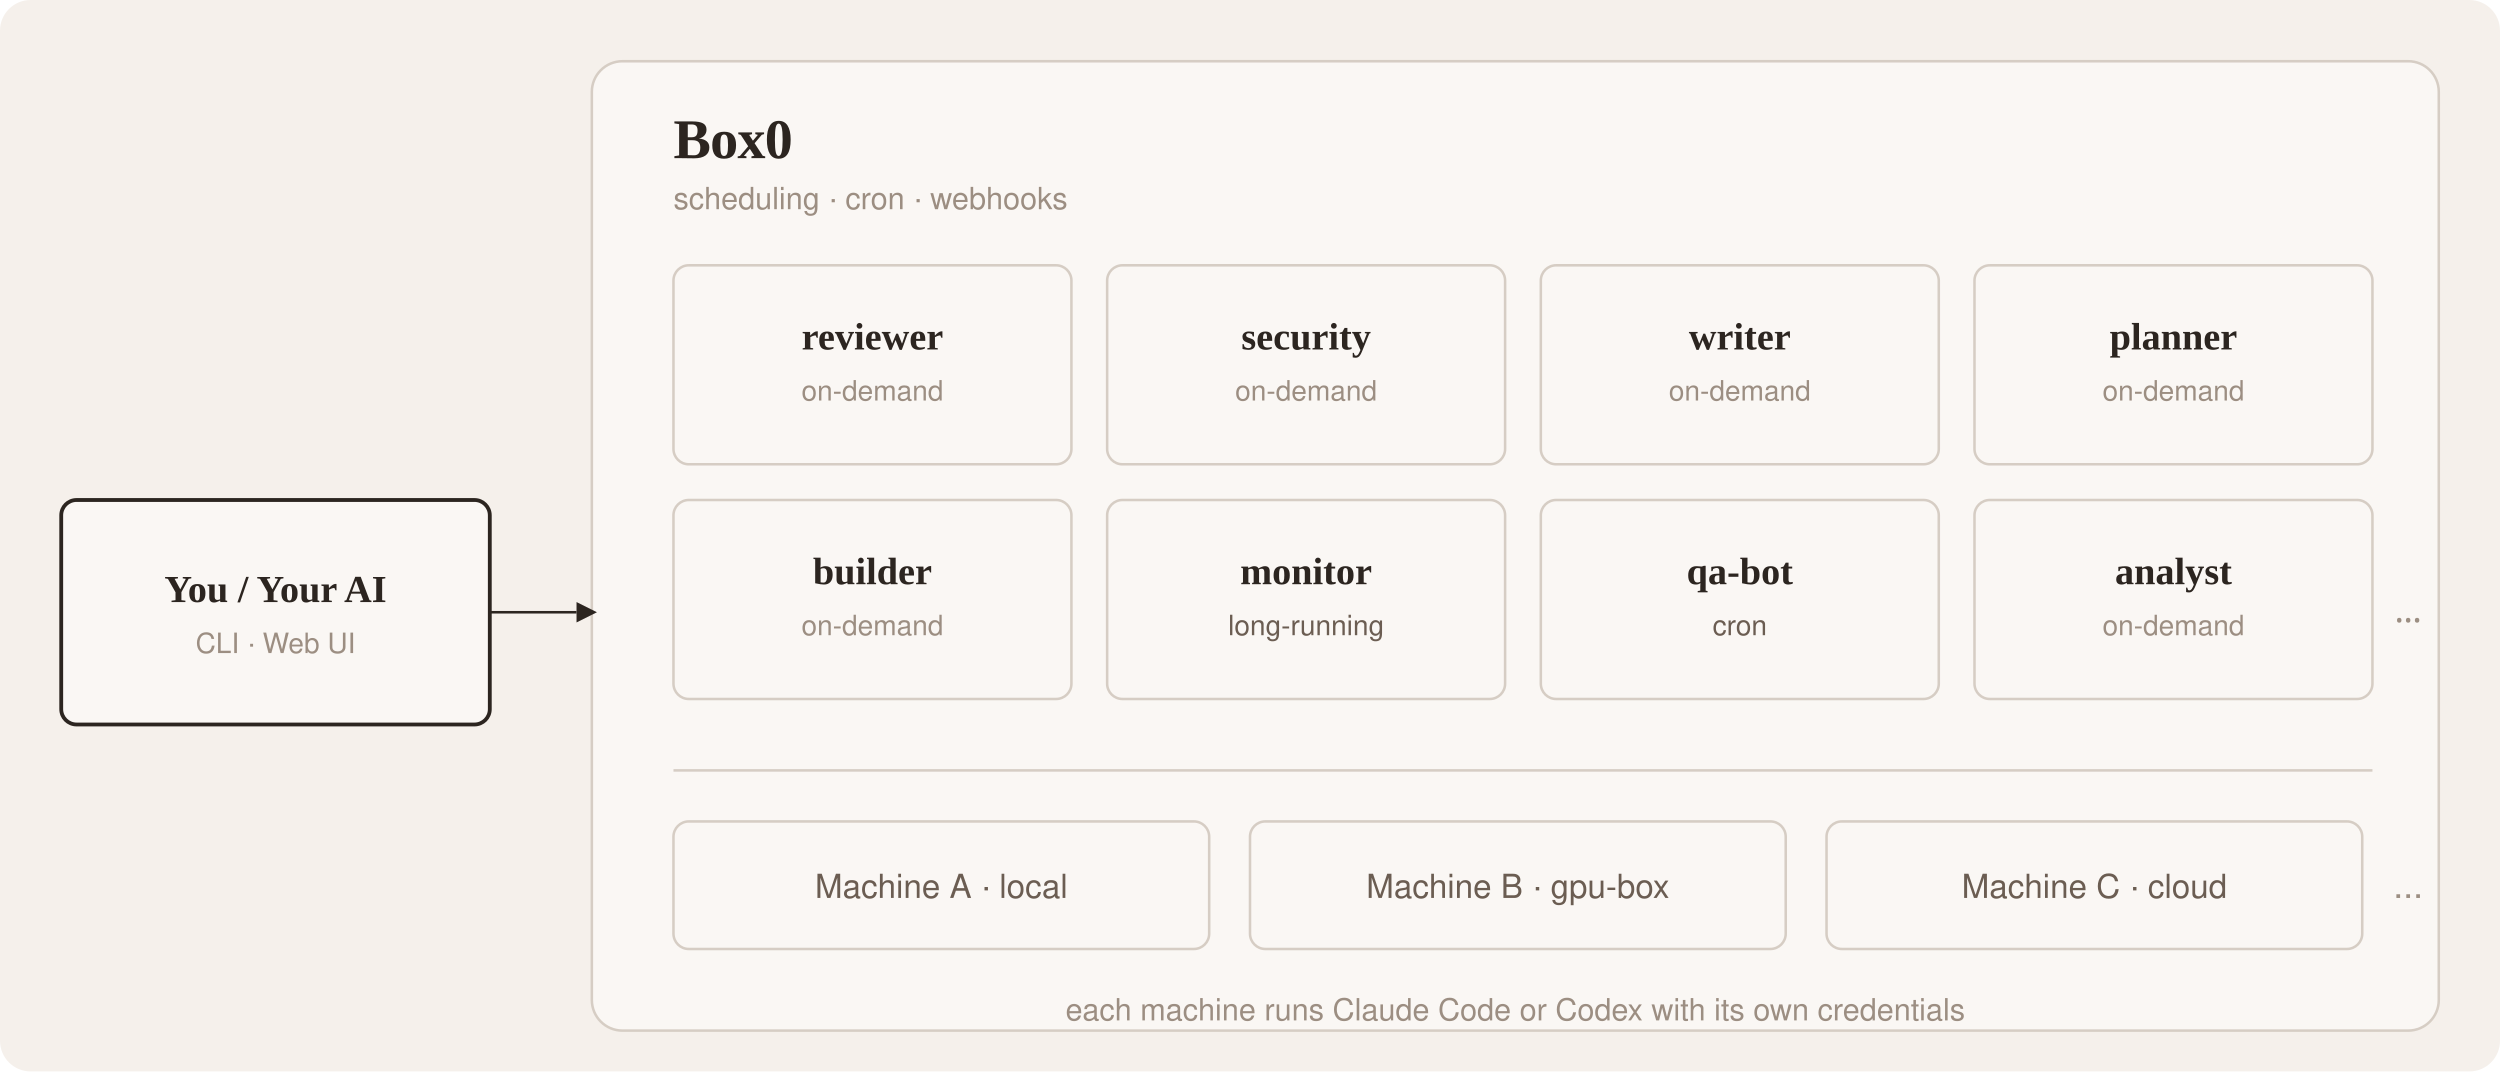
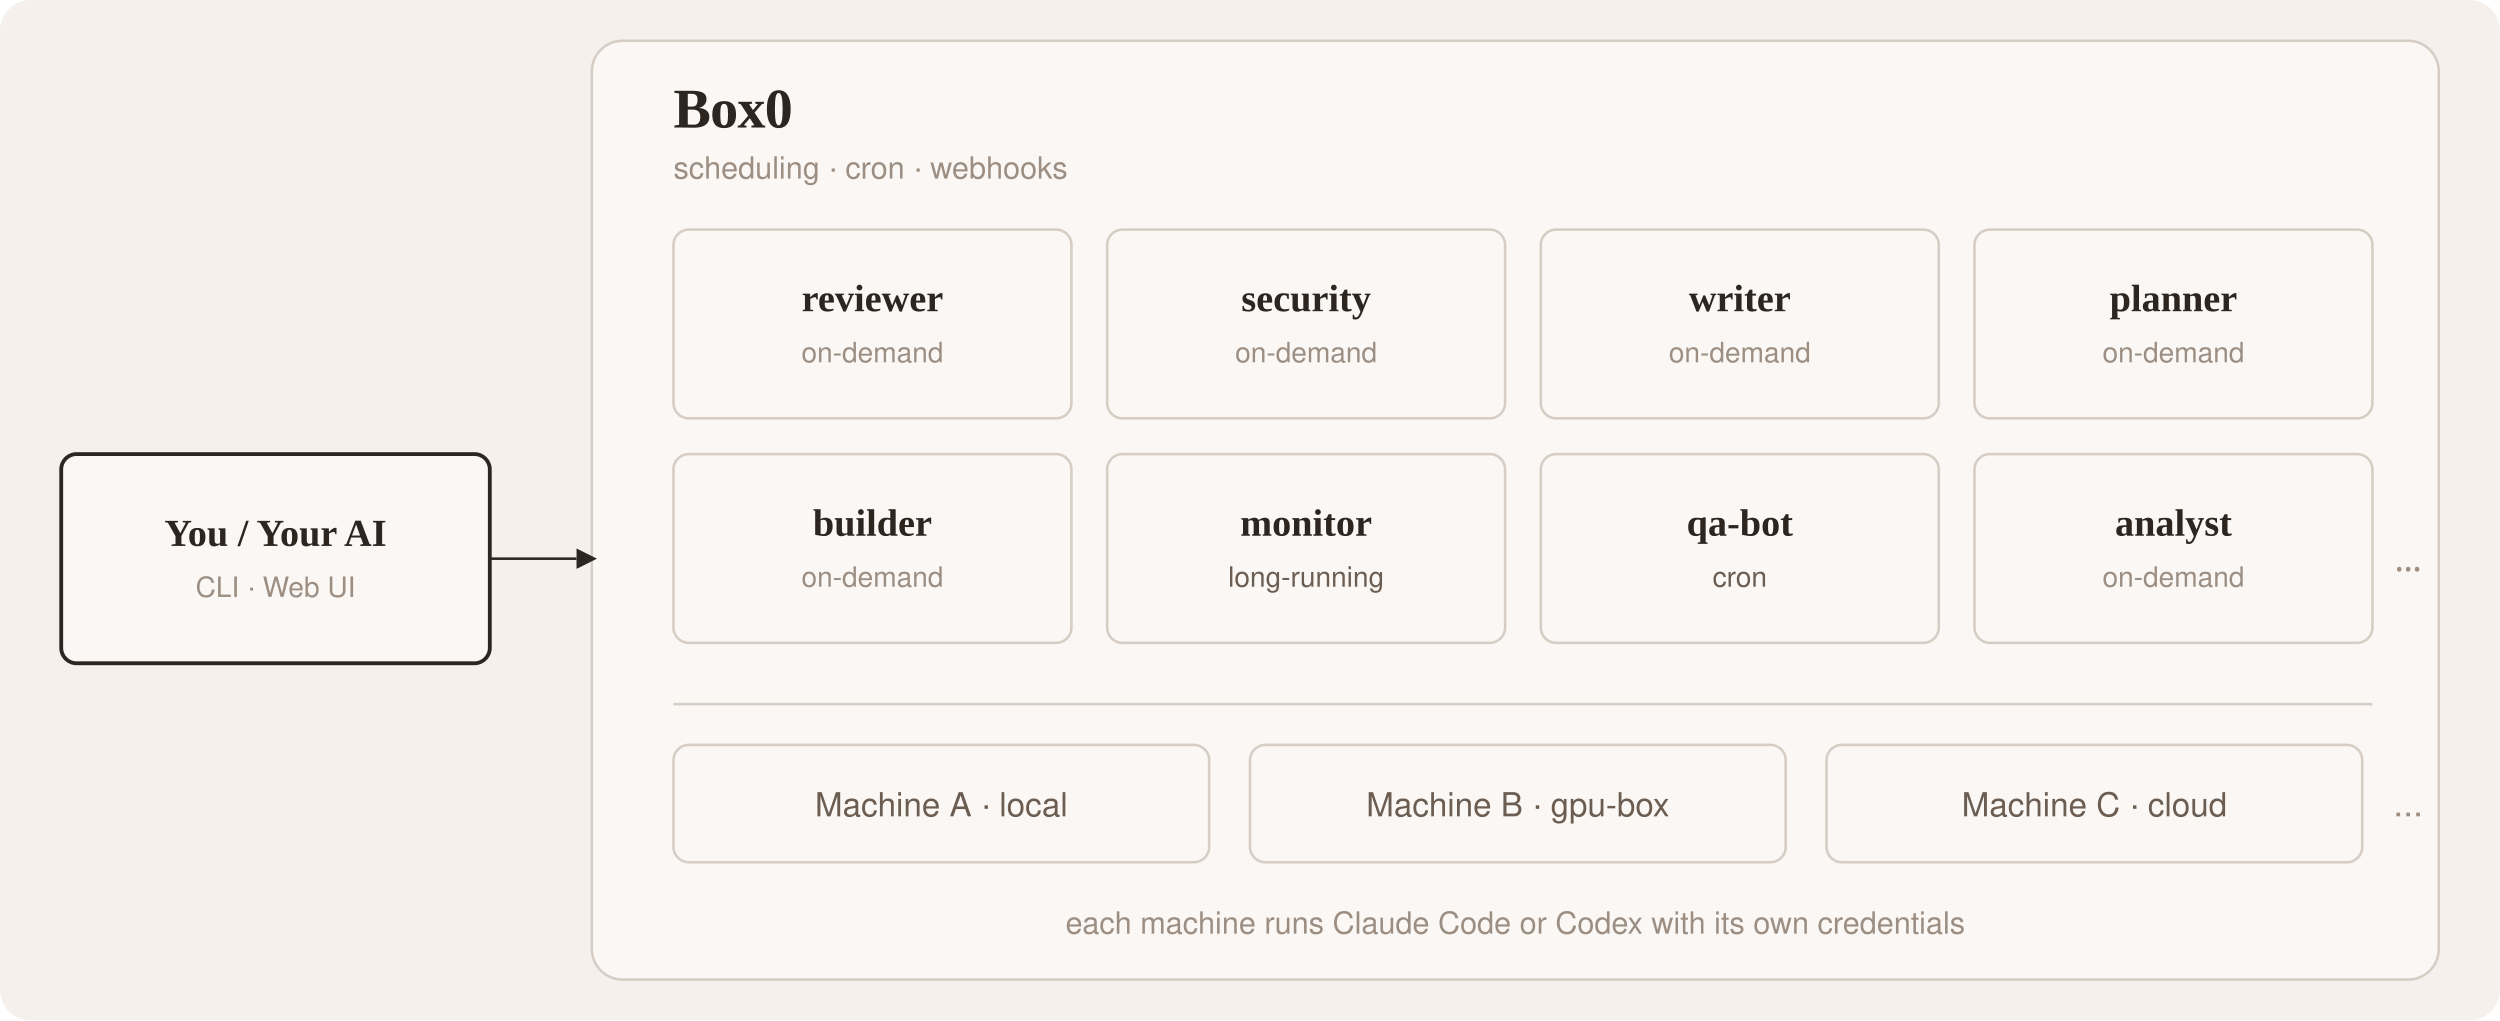
- <svg xmlns="http://www.w3.org/2000/svg" viewBox="0 0 980 420">
-   <rect width="980" height="420" fill="#f5f0eb" rx="12" />
-   <rect x="232" y="24" width="724" height="380" rx="12" fill="#faf7f4" stroke="#d6cdc4" stroke-width="1" />
-   <text x="264" y="62" font-family="Georgia, 'Times New Roman', serif" font-size="22" font-weight="700" fill="#2c2520" letter-spacing="-0.3">Box0</text>
-   <text x="264" y="82" font-family="'Helvetica Neue', Helvetica, Arial, sans-serif" font-size="12" fill="#9c8e82">scheduling · cron · webhooks</text>
-   <rect x="264" y="104" width="156" height="78" rx="6" fill="#faf7f4" stroke="#d6cdc4" stroke-width="1" />
-   <text x="342" y="137" font-family="Georgia, 'Times New Roman', serif" font-size="15" font-weight="700" fill="#2c2520" text-anchor="middle">reviewer</text>
-   <text x="342" y="157" font-family="'Helvetica Neue', Helvetica, Arial, sans-serif" font-size="11" fill="#9c8e82" text-anchor="middle">on-demand</text>
-   <rect x="434" y="104" width="156" height="78" rx="6" fill="#faf7f4" stroke="#d6cdc4" stroke-width="1" />
-   <text x="512" y="137" font-family="Georgia, 'Times New Roman', serif" font-size="15" font-weight="700" fill="#2c2520" text-anchor="middle">security</text>
-   <text x="512" y="157" font-family="'Helvetica Neue', Helvetica, Arial, sans-serif" font-size="11" fill="#9c8e82" text-anchor="middle">on-demand</text>
-   <rect x="604" y="104" width="156" height="78" rx="6" fill="#faf7f4" stroke="#d6cdc4" stroke-width="1" />
-   <text x="682" y="137" font-family="Georgia, 'Times New Roman', serif" font-size="15" font-weight="700" fill="#2c2520" text-anchor="middle">writer</text>
-   <text x="682" y="157" font-family="'Helvetica Neue', Helvetica, Arial, sans-serif" font-size="11" fill="#9c8e82" text-anchor="middle">on-demand</text>
-   <rect x="774" y="104" width="156" height="78" rx="6" fill="#faf7f4" stroke="#d6cdc4" stroke-width="1" />
-   <text x="852" y="137" font-family="Georgia, 'Times New Roman', serif" font-size="15" font-weight="700" fill="#2c2520" text-anchor="middle">planner</text>
-   <text x="852" y="157" font-family="'Helvetica Neue', Helvetica, Arial, sans-serif" font-size="11" fill="#9c8e82" text-anchor="middle">on-demand</text>
-   <rect x="264" y="196" width="156" height="78" rx="6" fill="#faf7f4" stroke="#d6cdc4" stroke-width="1" />
-   <text x="342" y="229" font-family="Georgia, 'Times New Roman', serif" font-size="15" font-weight="700" fill="#2c2520" text-anchor="middle">builder</text>
-   <text x="342" y="249" font-family="'Helvetica Neue', Helvetica, Arial, sans-serif" font-size="11" fill="#9c8e82" text-anchor="middle">on-demand</text>
-   <rect x="434" y="196" width="156" height="78" rx="6" fill="#faf7f4" stroke="#d6cdc4" stroke-width="1" />
-   <text x="512" y="229" font-family="Georgia, 'Times New Roman', serif" font-size="15" font-weight="700" fill="#2c2520" text-anchor="middle">monitor</text>
-   <text x="512" y="249" font-family="'Helvetica Neue', Helvetica, Arial, sans-serif" font-size="11" fill="#6b5d52" text-anchor="middle">long-running</text>
-   <rect x="604" y="196" width="156" height="78" rx="6" fill="#faf7f4" stroke="#d6cdc4" stroke-width="1" />
-   <text x="682" y="229" font-family="Georgia, 'Times New Roman', serif" font-size="15" font-weight="700" fill="#2c2520" text-anchor="middle">qa-bot</text>
-   <text x="682" y="249" font-family="'Helvetica Neue', Helvetica, Arial, sans-serif" font-size="11" fill="#6b5d52" text-anchor="middle">cron</text>
-   <rect x="774" y="196" width="156" height="78" rx="6" fill="#faf7f4" stroke="#d6cdc4" stroke-width="1" />
-   <text x="852" y="229" font-family="Georgia, 'Times New Roman', serif" font-size="15" font-weight="700" fill="#2c2520" text-anchor="middle">analyst</text>
-   <text x="852" y="249" font-family="'Helvetica Neue', Helvetica, Arial, sans-serif" font-size="11" fill="#9c8e82" text-anchor="middle">on-demand</text>
-   <text x="944" y="244" font-family="Georgia, serif" font-size="14" fill="#9c8e82" text-anchor="middle">...</text>
-   <line x1="264" y1="302" x2="930" y2="302" stroke="#d6cdc4" stroke-width="1" />
-   <rect x="264" y="322" width="210" height="50" rx="6" fill="#faf7f4" stroke="#d6cdc4" stroke-width="1" />
-   <text x="369" y="352" font-family="'Helvetica Neue', Helvetica, Arial, sans-serif" font-size="13" fill="#6b5d52" text-anchor="middle">Machine A · local</text>
-   <rect x="490" y="322" width="210" height="50" rx="6" fill="#faf7f4" stroke="#d6cdc4" stroke-width="1" />
-   <text x="595" y="352" font-family="'Helvetica Neue', Helvetica, Arial, sans-serif" font-size="13" fill="#6b5d52" text-anchor="middle">Machine B · gpu-box</text>
-   <rect x="716" y="322" width="210" height="50" rx="6" fill="#faf7f4" stroke="#d6cdc4" stroke-width="1" />
-   <text x="821" y="352" font-family="'Helvetica Neue', Helvetica, Arial, sans-serif" font-size="13" fill="#6b5d52" text-anchor="middle">Machine C · cloud</text>
-   <text x="944" y="352" font-family="'Helvetica Neue', Helvetica, Arial, sans-serif" font-size="14" fill="#9c8e82" text-anchor="middle">...</text>
-   <text x="594" y="400" font-family="'Helvetica Neue', Helvetica, Arial, sans-serif" font-size="12" fill="#9c8e82" text-anchor="middle">each machine runs Claude Code or Codex with its own credentials</text>
-   <rect x="24" y="196" width="168" height="88" rx="6" fill="#faf7f4" stroke="#2c2520" stroke-width="1.5" />
-   <text x="108" y="236" font-family="Georgia, 'Times New Roman', serif" font-size="15" font-weight="700" fill="#2c2520" text-anchor="middle">You / Your AI</text>
-   <text x="108" y="256" font-family="'Helvetica Neue', Helvetica, Arial, sans-serif" font-size="11" fill="#9c8e82" text-anchor="middle">CLI · Web UI</text>
-   <line x1="192" y1="240" x2="226" y2="240" stroke="#2c2520" stroke-width="1" />
-   <polygon points="226,236 234,240 226,244" fill="#2c2520" />
+ <svg xmlns="http://www.w3.org/2000/svg" viewBox="0 0 980 400">
+   <rect width="980" height="400" fill="#f5f0eb" rx="12" />
+   <rect x="232" y="16" width="724" height="368" rx="12" fill="#faf7f4" stroke="#d6cdc4" stroke-width="1" />
+   <text x="264" y="50" font-family="Georgia, 'Times New Roman', serif" font-size="22" font-weight="700" fill="#2c2520" letter-spacing="-0.3">Box0</text>
+   <text x="264" y="70" font-family="'Helvetica Neue', Helvetica, Arial, sans-serif" font-size="12" fill="#9c8e82">scheduling · cron · webhooks</text>
+   <rect x="264" y="90" width="156" height="74" rx="6" fill="#faf7f4" stroke="#d6cdc4" stroke-width="1" />
+   <text x="342" y="122" font-family="Georgia, 'Times New Roman', serif" font-size="15" font-weight="700" fill="#2c2520" text-anchor="middle">reviewer</text>
+   <text x="342" y="142" font-family="'Helvetica Neue', Helvetica, Arial, sans-serif" font-size="11" fill="#9c8e82" text-anchor="middle">on-demand</text>
+   <rect x="434" y="90" width="156" height="74" rx="6" fill="#faf7f4" stroke="#d6cdc4" stroke-width="1" />
+   <text x="512" y="122" font-family="Georgia, 'Times New Roman', serif" font-size="15" font-weight="700" fill="#2c2520" text-anchor="middle">security</text>
+   <text x="512" y="142" font-family="'Helvetica Neue', Helvetica, Arial, sans-serif" font-size="11" fill="#9c8e82" text-anchor="middle">on-demand</text>
+   <rect x="604" y="90" width="156" height="74" rx="6" fill="#faf7f4" stroke="#d6cdc4" stroke-width="1" />
+   <text x="682" y="122" font-family="Georgia, 'Times New Roman', serif" font-size="15" font-weight="700" fill="#2c2520" text-anchor="middle">writer</text>
+   <text x="682" y="142" font-family="'Helvetica Neue', Helvetica, Arial, sans-serif" font-size="11" fill="#9c8e82" text-anchor="middle">on-demand</text>
+   <rect x="774" y="90" width="156" height="74" rx="6" fill="#faf7f4" stroke="#d6cdc4" stroke-width="1" />
+   <text x="852" y="122" font-family="Georgia, 'Times New Roman', serif" font-size="15" font-weight="700" fill="#2c2520" text-anchor="middle">planner</text>
+   <text x="852" y="142" font-family="'Helvetica Neue', Helvetica, Arial, sans-serif" font-size="11" fill="#9c8e82" text-anchor="middle">on-demand</text>
+   <rect x="264" y="178" width="156" height="74" rx="6" fill="#faf7f4" stroke="#d6cdc4" stroke-width="1" />
+   <text x="342" y="210" font-family="Georgia, 'Times New Roman', serif" font-size="15" font-weight="700" fill="#2c2520" text-anchor="middle">builder</text>
+   <text x="342" y="230" font-family="'Helvetica Neue', Helvetica, Arial, sans-serif" font-size="11" fill="#9c8e82" text-anchor="middle">on-demand</text>
+   <rect x="434" y="178" width="156" height="74" rx="6" fill="#faf7f4" stroke="#d6cdc4" stroke-width="1" />
+   <text x="512" y="210" font-family="Georgia, 'Times New Roman', serif" font-size="15" font-weight="700" fill="#2c2520" text-anchor="middle">monitor</text>
+   <text x="512" y="230" font-family="'Helvetica Neue', Helvetica, Arial, sans-serif" font-size="11" fill="#6b5d52" text-anchor="middle">long-running</text>
+   <rect x="604" y="178" width="156" height="74" rx="6" fill="#faf7f4" stroke="#d6cdc4" stroke-width="1" />
+   <text x="682" y="210" font-family="Georgia, 'Times New Roman', serif" font-size="15" font-weight="700" fill="#2c2520" text-anchor="middle">qa-bot</text>
+   <text x="682" y="230" font-family="'Helvetica Neue', Helvetica, Arial, sans-serif" font-size="11" fill="#6b5d52" text-anchor="middle">cron</text>
+   <rect x="774" y="178" width="156" height="74" rx="6" fill="#faf7f4" stroke="#d6cdc4" stroke-width="1" />
+   <text x="852" y="210" font-family="Georgia, 'Times New Roman', serif" font-size="15" font-weight="700" fill="#2c2520" text-anchor="middle">analyst</text>
+   <text x="852" y="230" font-family="'Helvetica Neue', Helvetica, Arial, sans-serif" font-size="11" fill="#9c8e82" text-anchor="middle">on-demand</text>
+   <text x="944" y="224" font-family="Georgia, serif" font-size="14" fill="#9c8e82" text-anchor="middle">...</text>
+   <line x1="264" y1="276" x2="930" y2="276" stroke="#d6cdc4" stroke-width="1" />
+   <rect x="264" y="292" width="210" height="46" rx="6" fill="#faf7f4" stroke="#d6cdc4" stroke-width="1" />
+   <text x="369" y="320" font-family="'Helvetica Neue', Helvetica, Arial, sans-serif" font-size="13" fill="#6b5d52" text-anchor="middle">Machine A · local</text>
+   <rect x="490" y="292" width="210" height="46" rx="6" fill="#faf7f4" stroke="#d6cdc4" stroke-width="1" />
+   <text x="595" y="320" font-family="'Helvetica Neue', Helvetica, Arial, sans-serif" font-size="13" fill="#6b5d52" text-anchor="middle">Machine B · gpu-box</text>
+   <rect x="716" y="292" width="210" height="46" rx="6" fill="#faf7f4" stroke="#d6cdc4" stroke-width="1" />
+   <text x="821" y="320" font-family="'Helvetica Neue', Helvetica, Arial, sans-serif" font-size="13" fill="#6b5d52" text-anchor="middle">Machine C · cloud</text>
+   <text x="944" y="320" font-family="'Helvetica Neue', Helvetica, Arial, sans-serif" font-size="14" fill="#9c8e82" text-anchor="middle">...</text>
+   <text x="594" y="366" font-family="'Helvetica Neue', Helvetica, Arial, sans-serif" font-size="12" fill="#9c8e82" text-anchor="middle">each machine runs Claude Code or Codex with its own credentials</text>
+   <rect x="24" y="178" width="168" height="82" rx="6" fill="#faf7f4" stroke="#2c2520" stroke-width="1.5" />
+   <text x="108" y="214" font-family="Georgia, 'Times New Roman', serif" font-size="15" font-weight="700" fill="#2c2520" text-anchor="middle">You / Your AI</text>
+   <text x="108" y="234" font-family="'Helvetica Neue', Helvetica, Arial, sans-serif" font-size="11" fill="#9c8e82" text-anchor="middle">CLI · Web UI</text>
+   <line x1="192" y1="219" x2="226" y2="219" stroke="#2c2520" stroke-width="1" />
+   <polygon points="226,215 234,219 226,223" fill="#2c2520" />
</svg>
